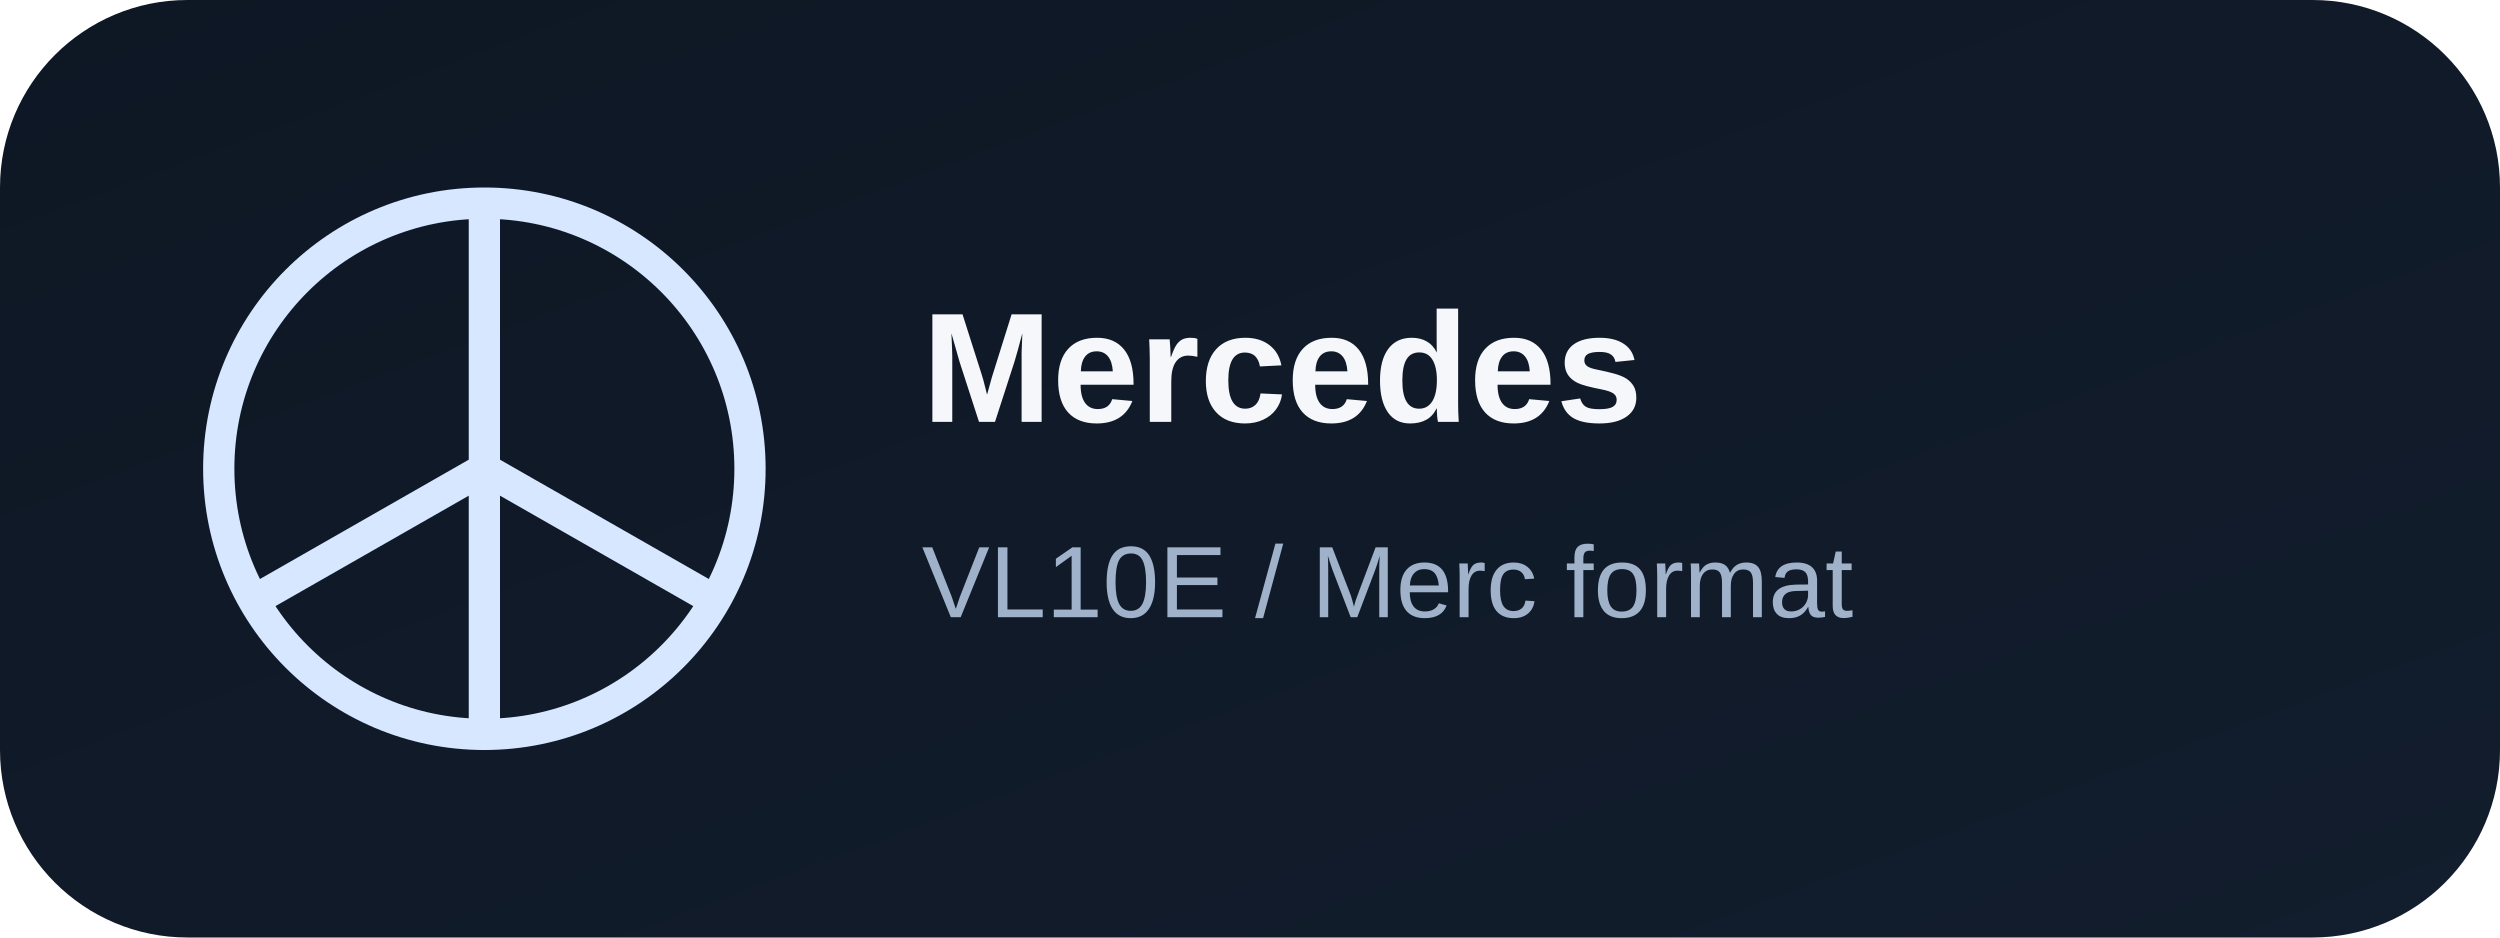
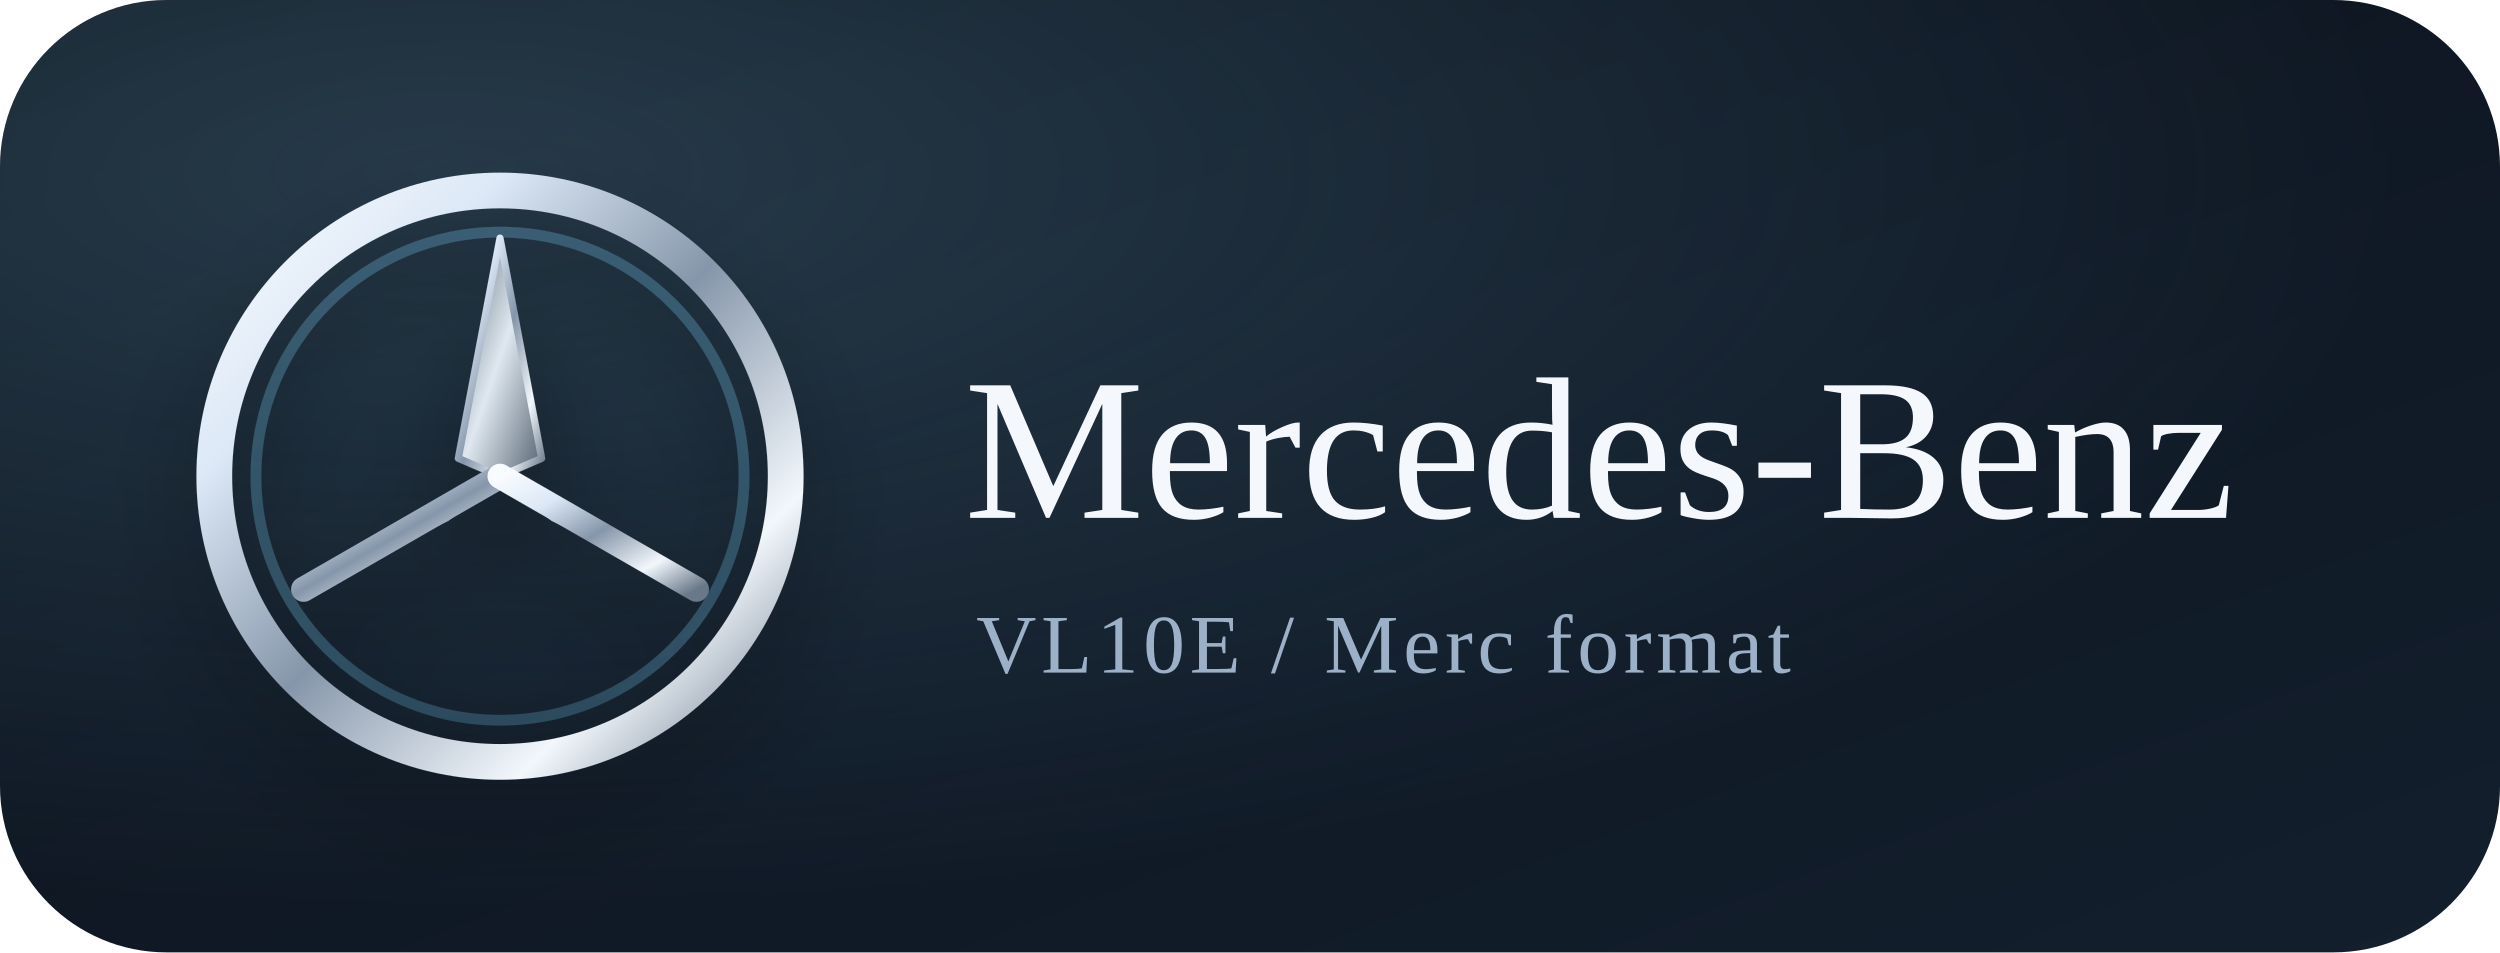
- <svg xmlns="http://www.w3.org/2000/svg" viewBox="0 0 320 120" role="img" aria-label="Mercedes">
+ <svg xmlns="http://www.w3.org/2000/svg" viewBox="0 0 420 160" role="img" aria-label="Mercedes-Benz">
  <defs>
-     <linearGradient id="bg" x1="0" x2="1" y1="0" y2="1">
-       <stop offset="0%" stop-color="#0e1724" />
-       <stop offset="100%" stop-color="#121d2d" />
+     <linearGradient id="mb-bg" x1="0" x2="1" y1="0" y2="1">
+       <stop offset="0%" stop-color="#0b1119" />
+       <stop offset="52%" stop-color="#0f1824" />
+       <stop offset="100%" stop-color="#131f2d" />
    </linearGradient>
+     <radialGradient id="mb-glow" cx="18%" cy="18%" r="78%">
+       <stop offset="0%" stop-color="#8ed8ff" stop-opacity="0.20" />
+       <stop offset="100%" stop-color="#8ed8ff" stop-opacity="0" />
+     </radialGradient>
+     <linearGradient id="mb-metal" x1="0" x2="1" y1="0" y2="1">
+       <stop offset="0%" stop-color="#f9fcff" />
+       <stop offset="24%" stop-color="#dce8f6" />
+       <stop offset="50%" stop-color="#8696aa" />
+       <stop offset="78%" stop-color="#f2f7fc" />
+       <stop offset="100%" stop-color="#6a798a" />
+     </linearGradient>
+     <linearGradient id="mb-metal-dark" x1="0" x2="1" y1="0" y2="1">
+       <stop offset="0%" stop-color="#5a6876" />
+       <stop offset="50%" stop-color="#dfe8f0" />
+       <stop offset="100%" stop-color="#546270" />
+     </linearGradient>
+     <filter id="mb-shadow" x="-20%" y="-20%" width="140%" height="140%">
+       <feDropShadow dx="0" dy="8" stdDeviation="8" flood-color="#000000" flood-opacity="0.35" />
+     </filter>
  </defs>
-   <rect width="320" height="120" rx="24" fill="url(#bg)" />
-   <circle cx="62" cy="60" r="34" fill="none" stroke="#d7e7ff" stroke-width="4" />
-   <path d="M62 27 L62 94 M62 60 L34 76 M62 60 L90 76" fill="none" stroke="#d7e7ff" stroke-width="4" stroke-linecap="round" />
-   <text x="118" y="54" fill="#f5f7fb" font-family="Segoe UI, Arial, sans-serif" font-size="20" font-weight="700">Mercedes</text>
-   <text x="118" y="79" fill="#9fb2ca" font-family="Segoe UI, Arial, sans-serif" font-size="13">VL10E / Merc format</text>
+   <rect width="420" height="160" rx="28" fill="url(#mb-bg)" />
+   <rect width="420" height="160" rx="28" fill="url(#mb-glow)" />
+   <g transform="translate(84 80)" filter="url(#mb-shadow)">
+     <circle r="48" fill="none" stroke="url(#mb-metal)" stroke-width="6" />
+     <circle r="41" fill="none" stroke="rgba(125,211,252,0.22)" stroke-width="1.8" />
+     <g fill="url(#mb-metal-dark)" stroke="url(#mb-metal)" stroke-width="1.2" stroke-linejoin="round">
+       <path d="M0 -40 L7 -3 L0 0 L-7 -3 Z" />
+       <path d="M-34 19 L-4 1 L0 0 L-9 7 Z" />
+       <path d="M34 19 L9 7 L0 0 L4 1 Z" />
+     </g>
+     <g stroke="url(#mb-metal)" stroke-width="4.2" stroke-linecap="round">
+       <path d="M0 -39 L0 0" />
+       <path d="M0 0 L-33 19" />
+       <path d="M0 0 L33 19" />
+     </g>
+   </g>
+   <g font-family="Georgia, 'Times New Roman', serif">
+     <text x="162" y="87" fill="#f4f7fb" font-size="34" font-weight="500">Mercedes-Benz</text>
+     <text x="164" y="113" fill="#9cb0c7" font-size="14" letter-spacing="0.8">VL10E / Merc format</text>
+   </g>
</svg>
